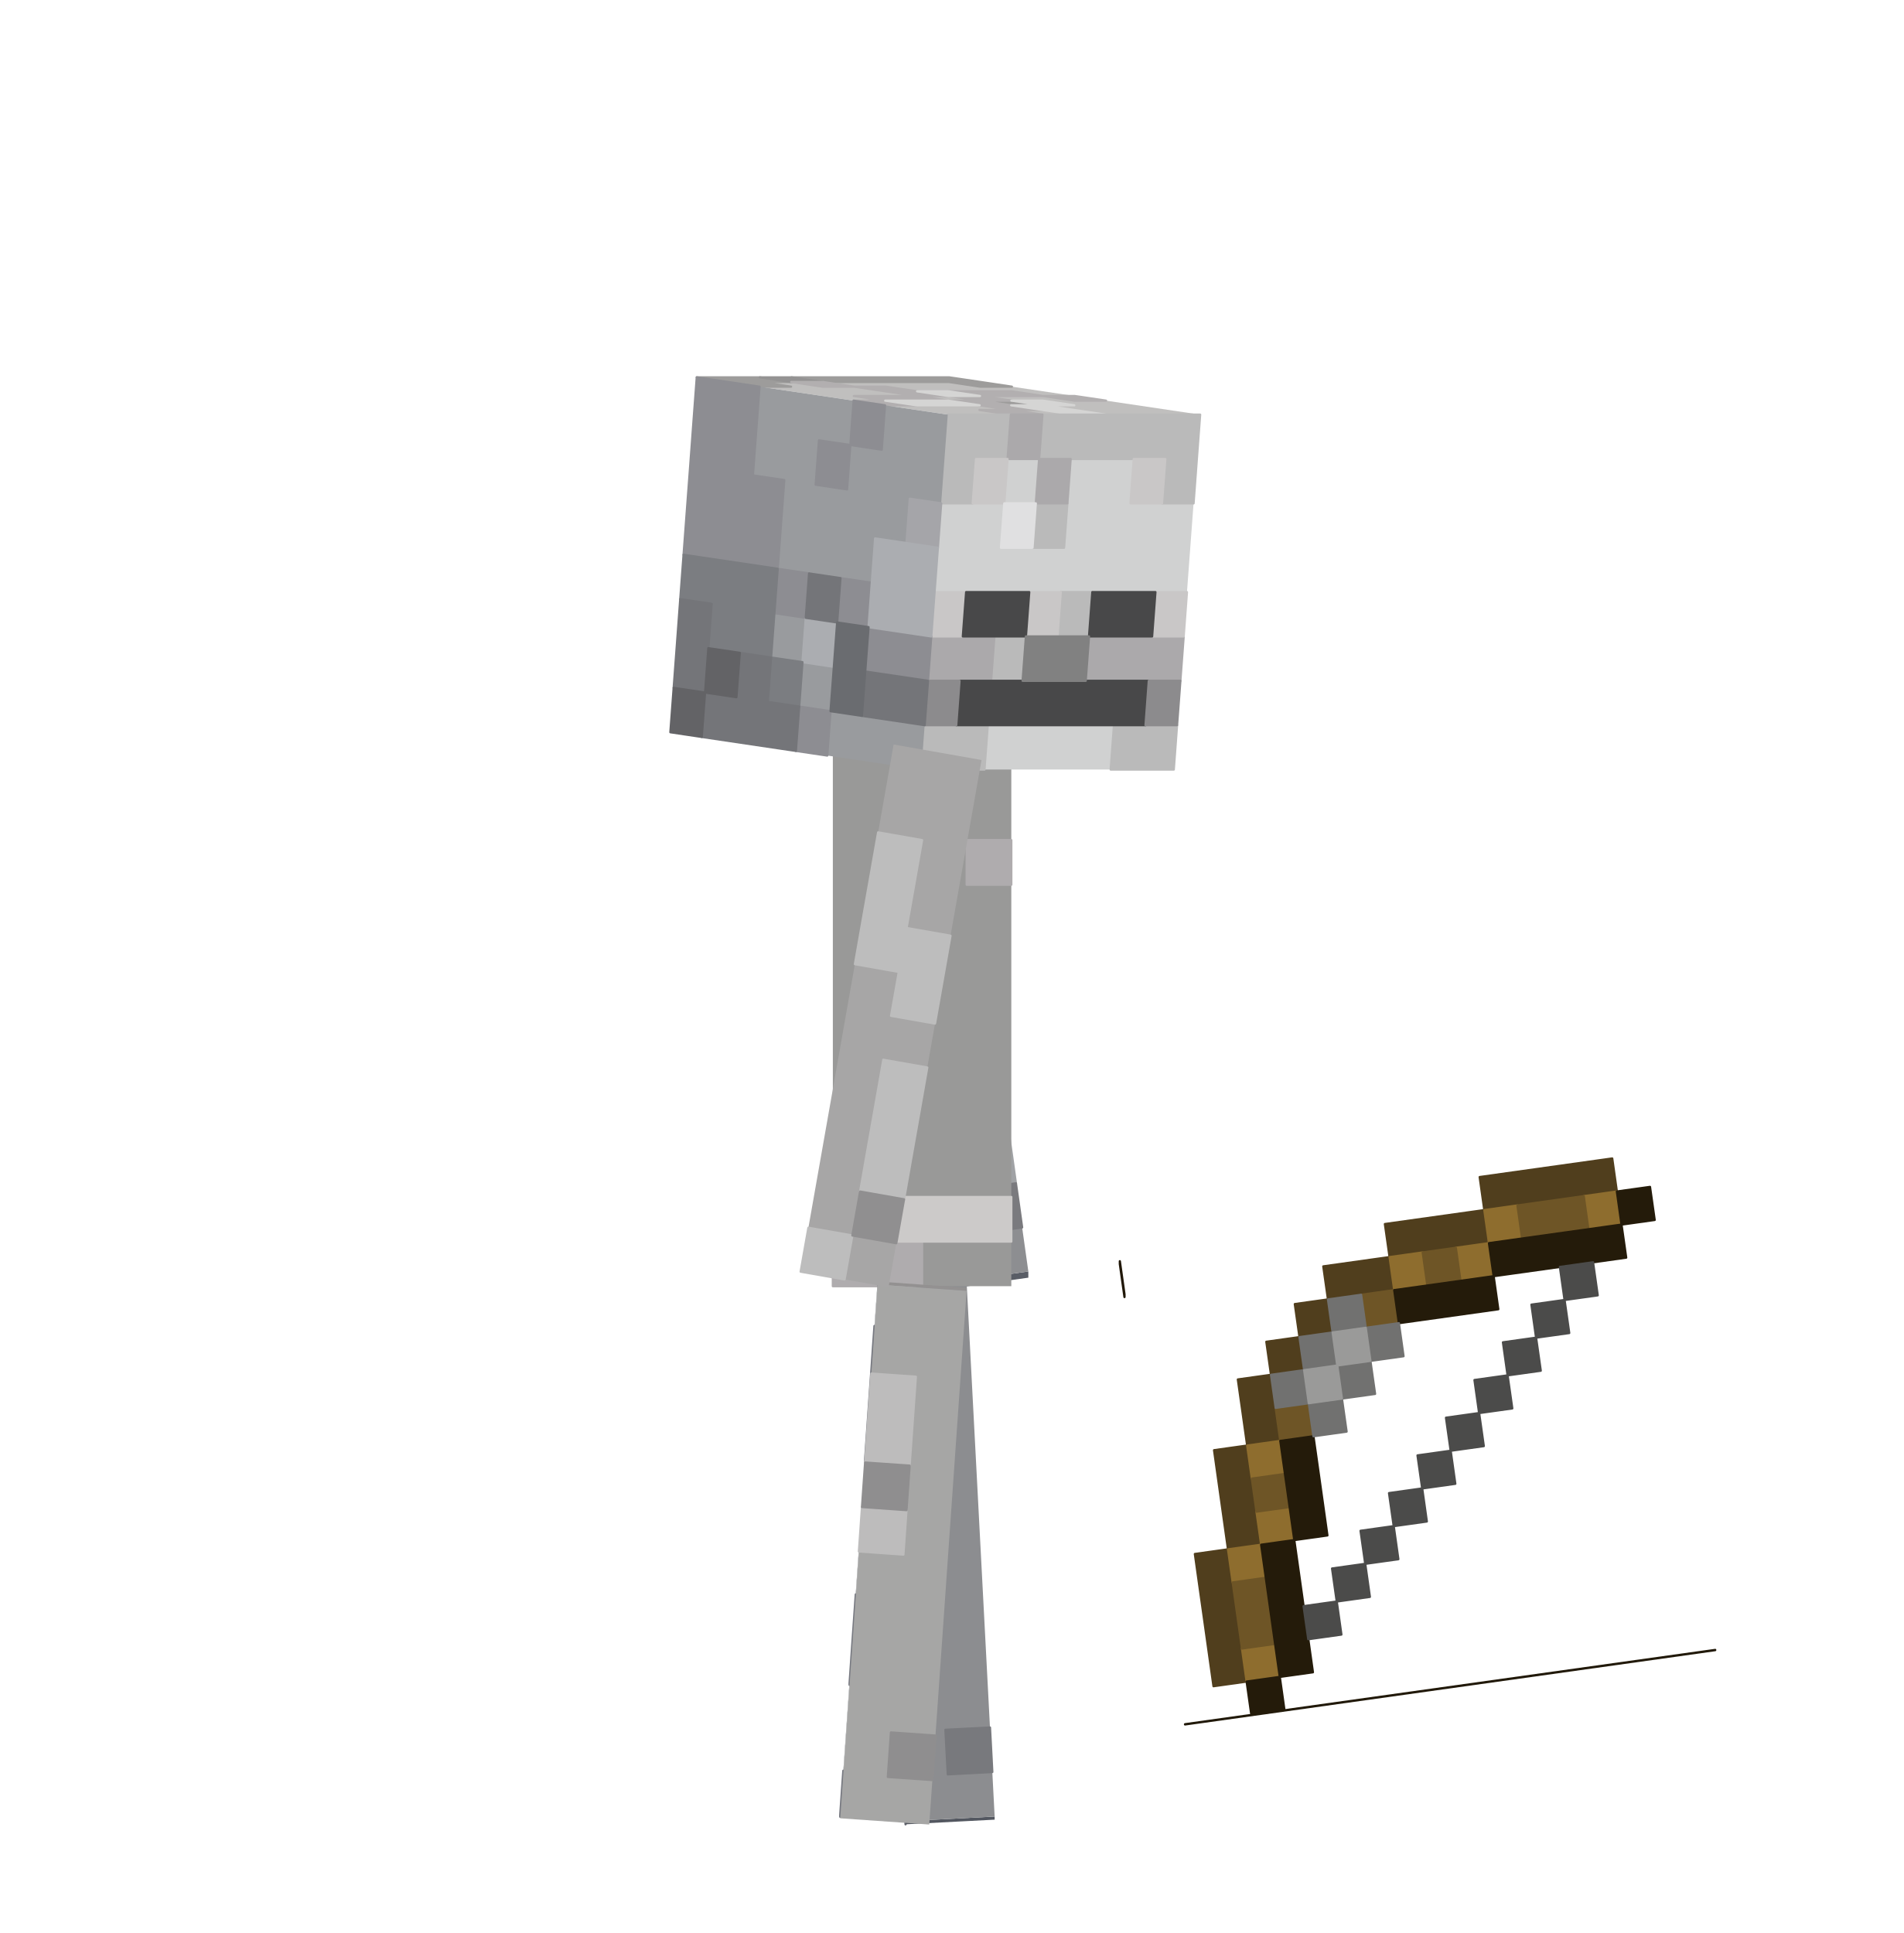
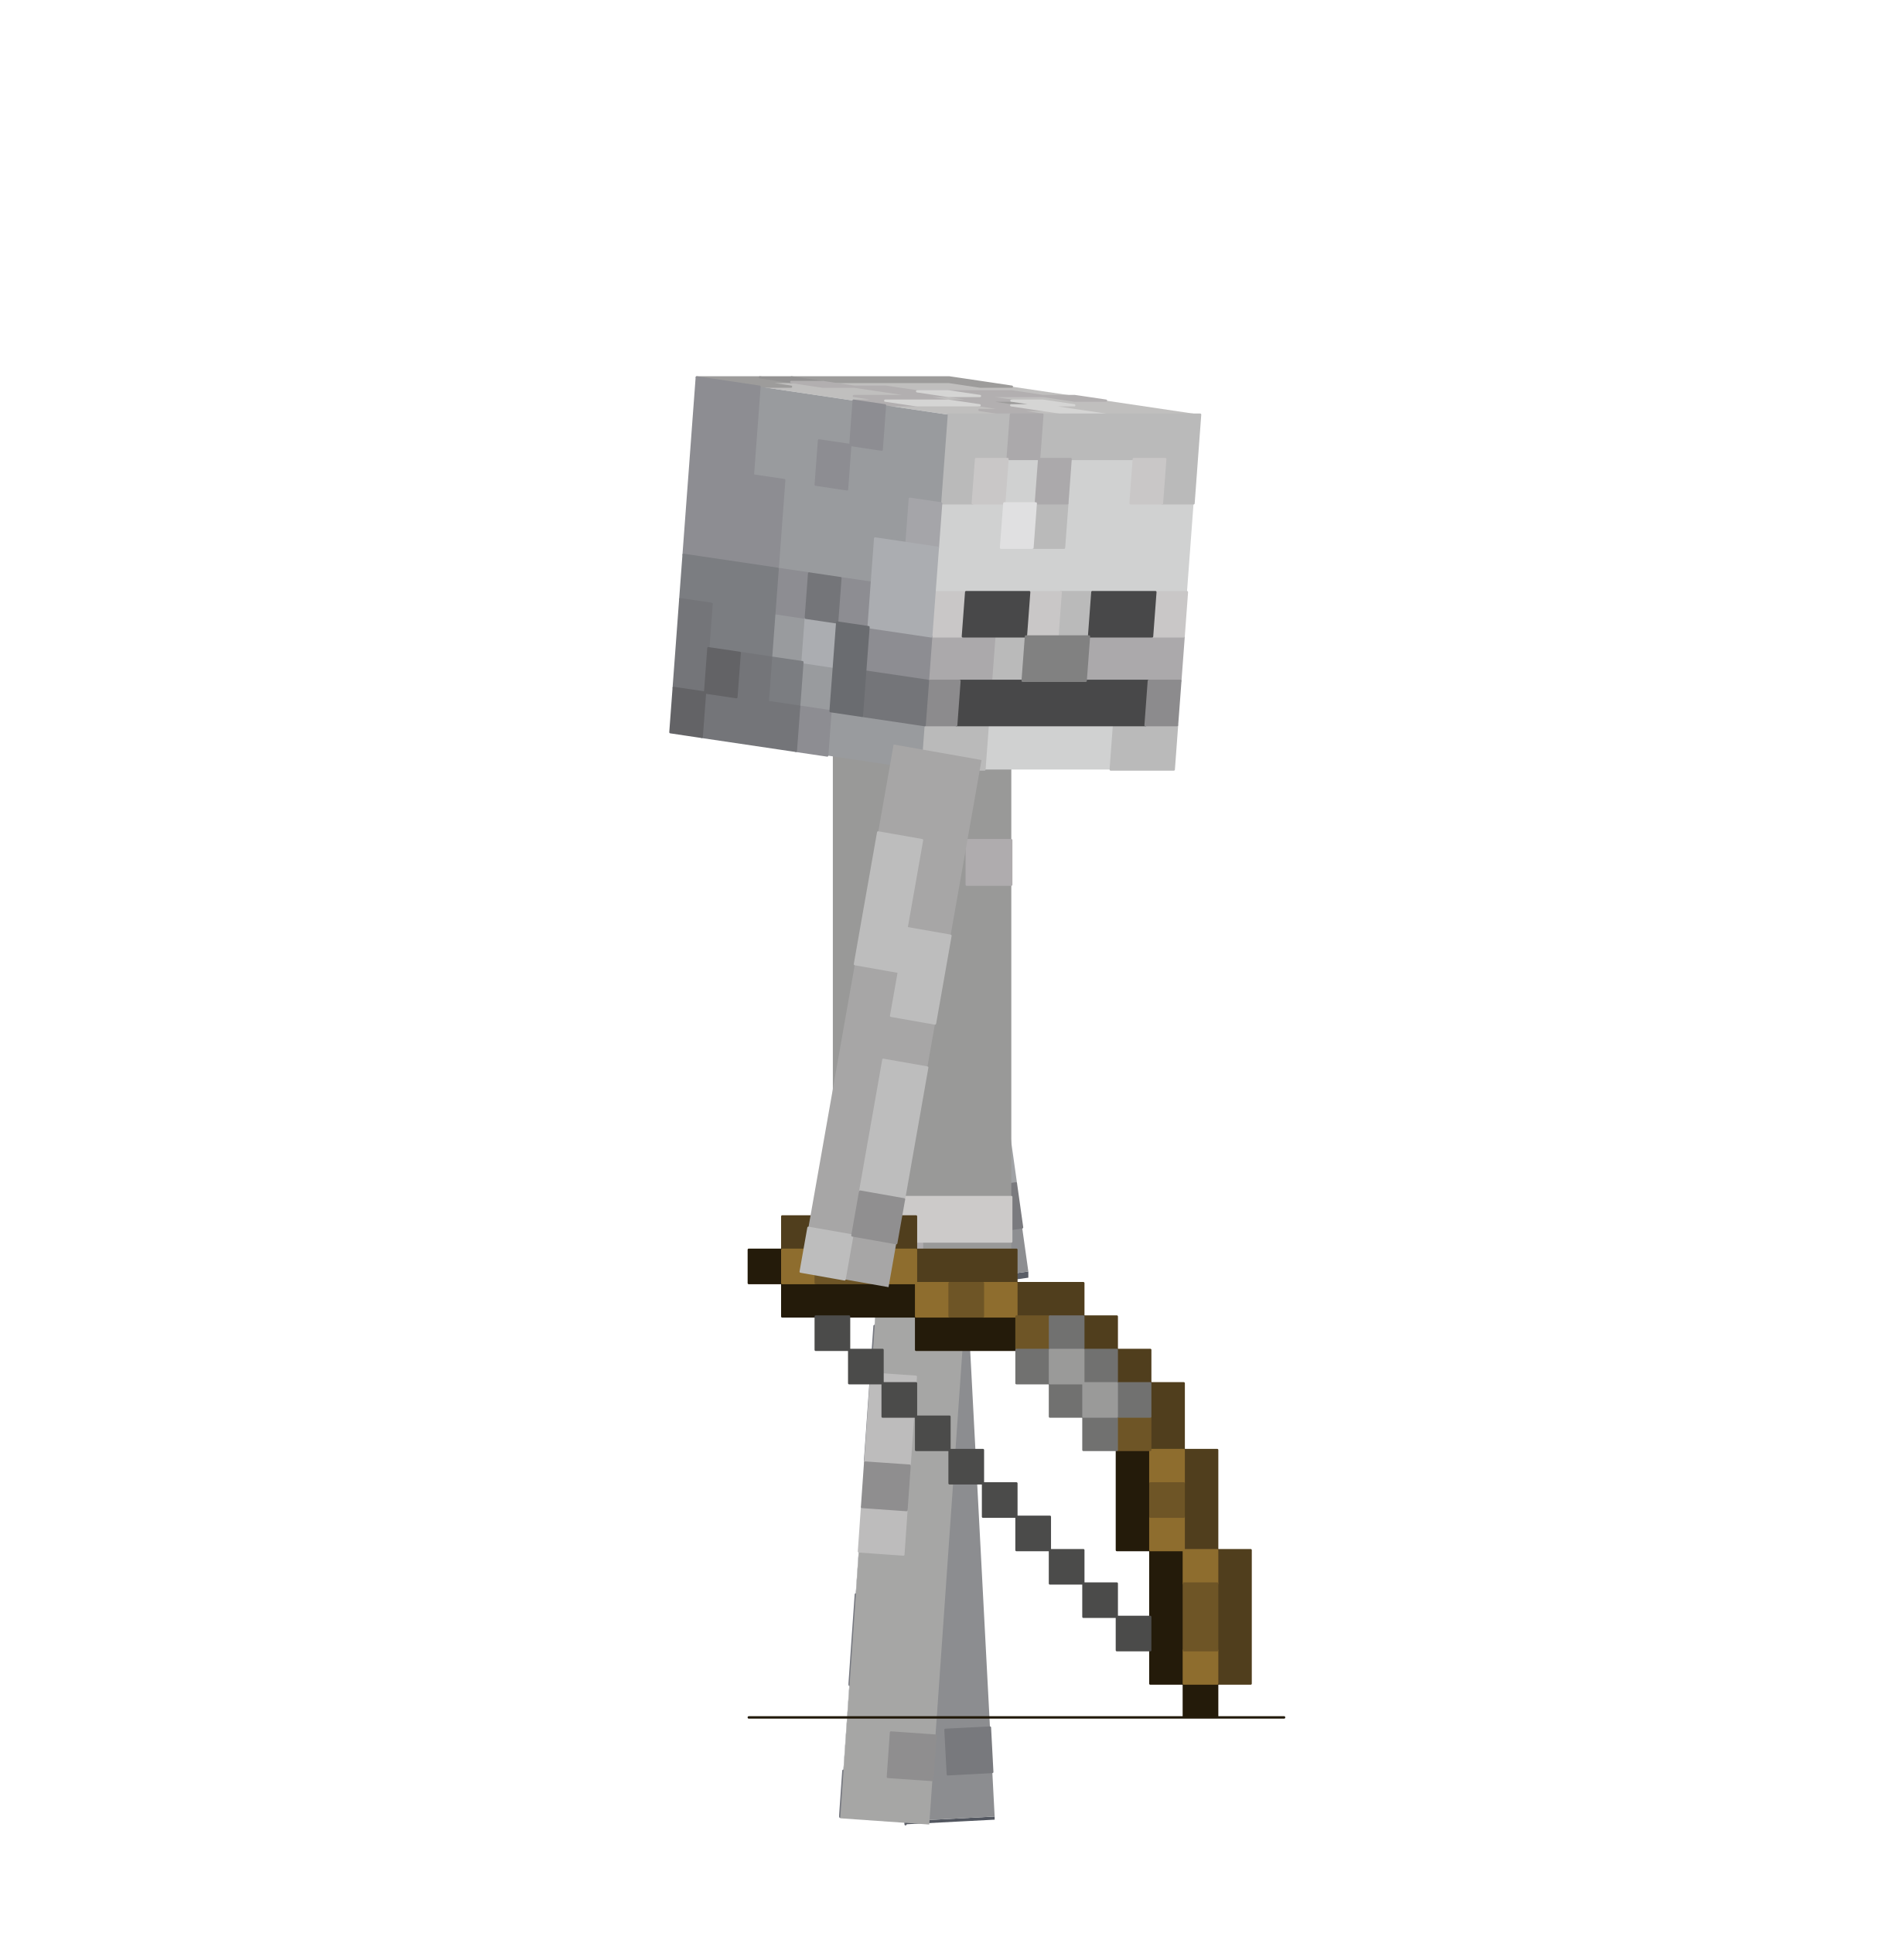
<svg xmlns="http://www.w3.org/2000/svg" viewBox="0 0 512 520" width="512" height="520" role="img" aria-labelledby="draw-0-title">
  <g id="skeleton">
    <g id="arm-left" aria-label="Left arm">
      <g class="face" data-face="back">
        <path fill="#5f646c" d="M232.78 204.79L232.78 203.12L252.82 345.37L252.82 347.05Z" />
        <path fill="#6c7079" stroke="#6c7079" stroke-width=".6" stroke-linejoin="round" d="M234.45 216.65L234.45 215.81L236.12 227.67L236.12 228.5ZM236.12 228.5L236.12 227.67L237.79 239.52L237.79 240.36ZM244.47 286.94L244.47 286.1L246.14 297.95L246.14 298.79ZM246.14 298.79L246.14 297.95L247.81 309.81L247.81 310.65ZM247.81 310.65L247.81 309.81L249.48 321.66L249.48 322.5ZM251.15 335.19L251.15 334.35L252.82 346.21L252.82 347.05Z" />
        <path fill="#535760" stroke="#535760" stroke-width=".6" stroke-linejoin="round" d="M241.13 263.23L241.13 262.39L242.8 274.25L242.8 275.08ZM249.48 322.5L249.48 321.66L251.15 333.52L251.15 334.35Z" />
      </g>
      <g class="face" data-face="bottom">
        <path fill="#595d66" d="M276.58 342.04L276.58 343.71L252.82 347.05L252.82 345.37Z" />
      </g>
      <g class="face" data-face="nx">
        <path fill="#8d8e91" d="M232.78 203.12L256.54 199.79L276.58 342.04L252.82 345.37Z" />
        <path fill="#a0a2a5" stroke="#a0a2a5" stroke-width=".6" stroke-linejoin="round" d="M236.12 226.83L248 225.16L249.67 237.02L237.79 238.68ZM237.79 238.68L249.67 237.02L251.34 248.87L239.46 250.54ZM239.46 250.54L263.22 247.21L264.89 259.06L241.13 262.39ZM253.01 260.73L264.89 259.06L266.56 270.91L254.68 272.58ZM256.35 284.43L268.23 282.77L269.9 294.62L258.02 296.29ZM258.02 296.29L269.9 294.62L271.57 306.48L259.69 308.14ZM259.69 308.14L271.57 306.48L273.24 318.33L261.36 320ZM251.15 333.52L263.03 331.85L264.7 343.71L252.82 345.37Z" />
        <path fill="#7a7a7e" stroke="#7a7a7e" stroke-width=".6" stroke-linejoin="round" d="M261.36 320L273.24 318.33L274.91 330.19L263.03 331.85Z" />
      </g>
    </g>
    <g id="leg-left" aria-label="Left leg">
      <g class="face" data-face="back">
        <path fill="#585c64" d="M236.02 347.05L236.02 346.21L243.55 489.92L243.55 490.76Z" />
        <path fill="#646770" stroke="#646770" stroke-width=".6" stroke-linejoin="round" d="M236.64 359.02L236.64 358.6L237.27 370.58L237.27 371ZM237.27 371L237.27 370.58L237.9 382.56L237.9 382.98ZM237.9 382.98L237.9 382.56L238.53 394.53L238.53 394.95ZM240.41 430.46L240.41 430.04L241.04 442.02L241.04 442.44ZM241.04 442.44L241.04 442.02L241.67 454L241.67 454.41ZM242.92 478.79L242.92 478.37L243.55 490.34L243.55 490.76Z" />
      </g>
      <g class="face" data-face="bottom">
        <path fill="#535760" d="M267.52 488.67L267.52 489.51L243.55 490.76L243.55 489.92Z" />
      </g>
      <g class="face" data-face="nx">
        <path fill="#8c8d90" d="M236.02 346.21L259.98 344.95L267.52 488.67L243.55 489.92Z" />
        <path fill="#9fa0a3" stroke="#9fa0a3" stroke-width=".6" stroke-linejoin="round" d="M237.27 370.16L249.26 369.53L249.88 381.51L237.9 382.14ZM237.9 382.14L249.88 381.51L250.51 393.49L238.53 394.11ZM239.16 406.09L251.14 405.46L251.77 417.44L239.78 418.07Z" />
        <path fill="#78797d" stroke="#78797d" stroke-width=".6" stroke-linejoin="round" d="M238.53 394.11L250.51 393.49L251.14 405.46L239.16 406.09ZM254.28 465.34L266.26 464.72L266.89 476.69L254.91 477.32Z" />
      </g>
    </g>
    <g id="torso" aria-label="Torso">
      <g class="face" data-face="nx">
        <path fill="#999998" d="M224 202L272 202L272 346L224 346Z" />
        <path fill="#afacae" stroke="#afacae" stroke-width=".6" stroke-linejoin="round" d="M260 226L272 226L272 238L260 238ZM224 334L248 334L248 346L224 346Z" />
        <path fill="#cccac9" stroke="#cccac9" stroke-width=".6" stroke-linejoin="round" d="M224 322L272 322L272 334L224 334Z" />
      </g>
    </g>
    <g id="head" aria-label="Head">
      <g class="face" data-face="top">
        <path fill="#c0bfbe" d="M187.4 101.51L255.28 101.51L322.79 111.54L254.91 111.54Z" />
        <path fill="#9d9c9b" stroke="#9d9c9b" stroke-width=".6" stroke-linejoin="round" d="M187.4 101.51L204.37 101.51L212.81 102.76L195.84 102.76ZM212.86 101.51L255.28 101.51L263.72 102.76L221.29 102.76ZM195.84 102.76L204.32 102.76L212.76 104.02L204.28 104.02ZM255.24 102.76L263.72 102.76L272.16 104.02L263.67 104.02ZM263.53 107.78L272.02 107.78L280.46 109.03L271.97 109.03Z" />
        <path fill="#949393" stroke="#949393" stroke-width=".6" stroke-linejoin="round" d="M204.37 101.51L212.86 101.51L221.29 102.76L212.81 102.76Z" />
        <path fill="#b2afb0" stroke="#b2afb0" stroke-width=".6" stroke-linejoin="round" d="M212.81 102.76L221.29 102.76L229.73 104.02L221.25 104.02ZM229.73 104.02L238.22 104.02L246.66 105.27L238.17 105.27ZM238.17 105.27L246.66 105.27L255.1 106.53L246.61 106.53ZM255.14 105.27L272.11 105.27L280.55 106.53L263.58 106.53ZM229.64 106.53L246.61 106.53L255.05 107.78L238.08 107.78ZM255.1 106.53L263.58 106.53L272.02 107.78L263.53 107.78ZM280.55 106.53L289.04 106.53L297.48 107.78L288.99 107.78ZM229.59 107.78L238.08 107.78L246.52 109.03L238.03 109.03ZM255.05 107.78L263.53 107.78L271.97 109.03L263.49 109.03ZM263.49 109.03L271.97 109.03L280.41 110.29L271.93 110.29ZM263.44 110.29L271.93 110.29L280.37 111.54L271.88 111.54Z" />
        <path fill="#d5d5d4" stroke="#d5d5d4" stroke-width=".6" stroke-linejoin="round" d="M246.66 105.27L255.14 105.27L263.58 106.53L255.1 106.53ZM238.08 107.78L255.05 107.78L263.49 109.03L246.52 109.03ZM272.02 107.78L280.5 107.78L288.94 109.03L280.46 109.03ZM271.97 109.03L280.46 109.03L288.9 110.29L280.41 110.29ZM280.41 110.29L288.9 110.29L297.34 111.54L288.85 111.54Z" />
      </g>
      <g class="face" data-face="front">
        <path fill="#d0d1d1" d="M254.91 111.54L322.79 111.54L315.7 207.02L247.81 207.02Z" />
        <path fill="#bababa" stroke="#bababa" stroke-width=".6" stroke-linejoin="round" d="M254.91 111.54L271.88 111.54L270.99 123.48L254.02 123.48ZM280.37 111.54L322.79 111.54L321.9 123.48L279.48 123.48ZM254.02 123.48L262.51 123.48L261.62 135.41L253.14 135.41ZM313.42 123.48L321.9 123.48L321.02 135.41L312.53 135.41ZM278.59 135.41L287.08 135.41L286.19 147.35L277.7 147.35ZM285.3 159.28L293.79 159.28L292.9 171.21L284.42 171.21ZM267.45 171.21L275.93 171.21L275.04 183.15L266.56 183.15ZM248.7 195.08L265.67 195.08L264.78 207.02L247.81 207.02ZM299.61 195.08L316.58 195.08L315.7 207.02L298.73 207.02Z" />
        <path fill="#aba9ab" stroke="#aba9ab" stroke-width=".6" stroke-linejoin="round" d="M271.88 111.54L280.37 111.54L279.48 123.48L270.99 123.48ZM279.48 123.48L287.96 123.48L287.08 135.41L278.59 135.41ZM250.47 171.21L267.45 171.21L266.56 183.15L249.59 183.15ZM292.9 171.21L318.36 171.21L317.47 183.15L292.01 183.15Z" />
        <path fill="#c9c7c7" stroke="#c9c7c7" stroke-width=".6" stroke-linejoin="round" d="M262.51 123.48L270.99 123.48L270.11 135.41L261.62 135.41ZM304.93 123.48L313.42 123.48L312.53 135.41L304.05 135.41ZM251.36 159.28L259.85 159.28L258.96 171.21L250.47 171.21ZM276.82 159.28L285.3 159.28L284.42 171.21L275.93 171.21ZM310.76 159.28L319.24 159.28L318.36 171.21L309.87 171.21Z" />
        <path fill="#e0e0e1" stroke="#e0e0e1" stroke-width=".6" stroke-linejoin="round" d="M270.11 135.41L278.59 135.41L277.7 147.35L269.22 147.35Z" />
        <path fill="#484849" stroke="#484849" stroke-width=".6" stroke-linejoin="round" d="M259.85 159.28L276.82 159.28L275.93 171.21L258.96 171.21ZM293.79 159.28L310.76 159.28L309.87 171.21L292.9 171.21ZM258.07 183.15L308.98 183.15L308.1 195.08L257.19 195.08Z" />
        <path fill="#818181" stroke="#818181" stroke-width=".6" stroke-linejoin="round" d="M275.93 171.21L292.9 171.21L292.01 183.15L275.04 183.15Z" />
        <path fill="#8c8b8d" stroke="#8c8b8d" stroke-width=".6" stroke-linejoin="round" d="M249.59 183.15L258.07 183.15L257.19 195.08L248.7 195.08ZM308.98 183.15L317.47 183.15L316.58 195.08L308.1 195.08Z" />
      </g>
      <g class="face" data-face="nx">
        <path fill="#999b9e" d="M187.4 101.51L254.91 111.54L247.81 207.02L180.3 196.98Z" />
        <path fill="#8d8d92" stroke="#8d8d92" stroke-width=".6" stroke-linejoin="round" d="M187.4 101.51L204.28 104.02L203.39 115.95L186.51 113.44ZM229.59 107.78L238.03 109.03L237.15 120.97L228.71 119.71ZM186.51 113.44L203.39 115.95L202.5 127.89L185.63 125.38ZM220.27 118.46L228.71 119.71L227.82 131.65L219.38 130.39ZM185.63 125.38L210.94 129.14L210.05 141.07L184.74 137.31ZM184.74 137.31L210.05 141.07L209.17 153.01L183.85 149.25ZM209.17 153.01L217.61 154.26L216.72 166.2L208.28 164.94ZM226.05 155.52L234.48 156.77L233.6 168.71L225.16 167.45ZM233.6 168.71L250.47 171.21L249.59 183.15L232.71 180.64ZM214.95 190.07L223.38 191.32L222.5 203.25L214.06 202Z" />
        <path fill="#a5a5a9" stroke="#a5a5a9" stroke-width=".6" stroke-linejoin="round" d="M244.7 134.16L253.14 135.41L252.25 147.35L243.81 146.09Z" />
        <path fill="#abadb1" stroke="#abadb1" stroke-width=".6" stroke-linejoin="round" d="M235.37 144.84L252.25 147.35L251.36 159.28L234.48 156.77ZM234.48 156.77L251.36 159.28L250.47 171.21L233.6 168.71ZM216.72 166.2L225.16 167.45L224.27 179.39L215.83 178.13Z" />
        <path fill="#7b7d81" stroke="#7b7d81" stroke-width=".6" stroke-linejoin="round" d="M183.85 149.25L209.17 153.01L208.28 164.94L182.96 161.18ZM191.4 162.43L208.28 164.94L207.39 176.88L190.52 174.37ZM207.39 176.88L215.83 178.13L214.95 190.07L206.51 188.81Z" />
        <path fill="#747579" stroke="#747579" stroke-width=".6" stroke-linejoin="round" d="M217.61 154.26L226.05 155.52L225.16 167.45L216.72 166.2ZM182.96 161.18L191.4 162.43L190.52 174.37L182.08 173.11ZM182.08 173.11L190.52 174.37L189.63 186.3L181.19 185.05ZM198.96 175.62L207.39 176.88L206.51 188.81L198.07 187.56ZM232.71 180.64L249.59 183.15L248.7 195.08L231.82 192.57ZM189.63 186.3L214.95 190.07L214.06 202L188.74 198.24Z" />
        <path fill="#6a6c70" stroke="#6a6c70" stroke-width=".6" stroke-linejoin="round" d="M225.16 167.45L233.6 168.71L232.71 180.64L224.27 179.39ZM224.27 179.39L232.71 180.64L231.82 192.57L223.38 191.32Z" />
        <path fill="#636366" stroke="#636366" stroke-width=".6" stroke-linejoin="round" d="M190.52 174.37L198.96 175.62L198.07 187.56L189.63 186.3ZM181.19 185.05L189.63 186.3L188.74 198.24L180.3 196.98Z" />
      </g>
    </g>
    <g id="leg-right" aria-label="Right leg">
      <g class="face" data-face="back">
        <path fill="#686b71" d="M236.03 344.74L236.03 345.58L225.98 489.14L225.98 488.31Z" />
        <path fill="#767880" stroke="#767880" stroke-width=".6" stroke-linejoin="round" d="M235.19 356.71L235.19 357.13L234.36 369.09L234.36 368.67ZM234.36 368.67L234.36 369.09L233.52 381.05L233.52 380.64ZM233.52 380.64L233.52 381.05L232.68 393.02L232.68 392.6ZM230.17 428.91L230.17 429.33L229.33 441.29L229.33 440.87ZM229.33 440.87L229.33 441.29L228.5 453.25L228.5 452.83ZM226.82 476.34L226.82 476.76L225.98 488.73L225.98 488.31Z" />
      </g>
      <g class="face" data-face="top">
        <path fill="#939191" d="M236.03 345.58L236.03 344.74L259.97 346.42L259.97 347.26Z" />
      </g>
      <g class="face" data-face="nx">
        <path fill="#a6a6a5" d="M236.03 345.58L259.97 347.26L249.93 490.82L225.98 489.14Z" />
        <path fill="#bdbcbc" stroke="#bdbcbc" stroke-width=".6" stroke-linejoin="round" d="M234.36 369.51L246.33 370.35L245.49 382.31L233.52 381.47ZM233.52 381.47L245.49 382.31L244.65 394.27L232.68 393.44ZM231.84 405.4L243.81 406.24L242.98 418.2L231.01 417.36Z" />
        <path fill="#8f8e8f" stroke="#8f8e8f" stroke-width=".6" stroke-linejoin="round" d="M232.68 393.44L244.65 394.27L243.81 406.24L231.84 405.4ZM239.63 466.05L251.6 466.89L250.76 478.85L238.79 478.02Z" />
      </g>
    </g>
    <g id="held-bow" aria-label="Bow">
-       <g class="face" data-face="back">
-         <path fill="#211809" stroke="#211809" stroke-width=".6" stroke-linejoin="round" d="M301.19 340.03L301.19 339.28L302.44 348.17L302.44 348.92Z" />
+       <g class="face" data-face="bottom">
+         <path fill="#211909" stroke="#211909" stroke-width=".6" stroke-linejoin="round" d="M201.38 462.03L201.38 461.98L345.38 461.98L345.38 462.03Z" />
      </g>
-       <g class="face" data-face="bottom">
-         <path fill="#211909" stroke="#211909" stroke-width=".6" stroke-linejoin="round" d="M461.32 443.85L461.32 443.9L318.72 463.89L318.72 463.84Z" />
-       </g>
-       <g class="face" data-face="nx">
-         <path fill="#503e1d" stroke="#503e1d" stroke-width=".6" stroke-linejoin="round" d="M397.97 316.64L433.62 311.64L434.87 320.53L399.22 325.53ZM372.48 329.28L399.22 325.53L400.47 334.42L373.74 338.17ZM355.91 340.67L373.74 338.17L374.99 347.06L357.17 349.56ZM348.25 350.81L357.17 349.56L358.42 358.45L349.51 359.7ZM340.59 360.95L349.51 359.7L350.76 368.59L341.85 369.84ZM332.93 371.09L341.85 369.84L343.1 378.73L334.19 379.98ZM334.19 379.98L343.1 378.73L344.35 387.62L335.44 388.87ZM326.53 390.12L335.44 388.87L336.69 397.76L327.78 399.01ZM327.78 399.01L336.69 397.76L337.94 406.65L329.03 407.9ZM329.03 407.9L337.94 406.65L339.2 415.55L330.28 416.79ZM321.37 418.04L330.28 416.79L331.54 425.69L322.62 426.93ZM322.62 426.93L331.54 425.69L332.79 434.58L323.88 435.83ZM323.88 435.83L332.79 434.58L334.04 443.47L325.13 444.72ZM325.13 444.72L334.04 443.47L335.29 452.36L326.38 453.61Z" />
-         <path fill="#8e6d2e" stroke="#8e6d2e" stroke-width=".6" stroke-linejoin="round" d="M399.22 325.53L408.13 324.28L409.39 333.17L400.47 334.42ZM425.96 321.78L434.87 320.53L436.12 329.43L427.21 330.68ZM373.74 338.17L382.65 336.92L383.9 345.81L374.99 347.06ZM391.56 335.67L400.47 334.42L401.73 343.31L392.81 344.56ZM335.44 388.87L344.35 387.62L345.6 396.51L336.69 397.76ZM337.94 406.65L346.86 405.41L348.11 414.3L339.2 415.55ZM330.28 416.79L339.2 415.55L340.45 424.44L331.54 425.69ZM334.04 443.47L342.95 442.22L344.21 451.11L335.29 452.36Z" />
-         <path fill="#6e5526" stroke="#6e5526" stroke-width=".6" stroke-linejoin="round" d="M408.13 324.28L425.96 321.78L427.21 330.68L409.39 333.17ZM382.65 336.92L391.56 335.67L392.81 344.56L383.9 345.81ZM366.08 348.31L374.99 347.06L376.24 355.95L367.33 357.2ZM343.1 378.73L352.01 377.48L353.26 386.37L344.35 387.62ZM336.69 397.76L345.6 396.51L346.86 405.41L337.94 406.65ZM331.54 425.69L340.45 424.44L341.7 433.33L332.79 434.58ZM332.79 434.58L341.7 433.33L342.95 442.22L334.04 443.47Z" />
-         <path fill="#241b0a" stroke="#241b0a" stroke-width=".6" stroke-linejoin="round" d="M434.87 320.53L443.78 319.29L445.04 328.18L436.12 329.43ZM400.47 334.42L436.12 329.43L437.38 338.32L401.73 343.31ZM374.99 347.06L401.73 343.31L402.98 352.2L376.24 355.95ZM344.35 387.62L353.26 386.37L354.52 395.26L345.6 396.51ZM345.6 396.51L354.52 395.26L355.77 404.16L346.86 405.41ZM346.86 405.41L355.77 404.16L357.02 413.05L348.11 414.3ZM339.2 415.55L348.11 414.3L349.36 423.19L340.45 424.44ZM340.45 424.44L349.36 423.19L350.61 432.08L341.7 433.33ZM341.7 433.33L350.61 432.08L351.87 440.97L342.95 442.22ZM342.95 442.22L351.87 440.97L353.12 449.86L344.21 451.11ZM335.29 452.36L344.21 451.11L345.46 460L336.55 461.25Z" />
-         <path fill="#717170" stroke="#717170" stroke-width=".6" stroke-linejoin="round" d="M357.17 349.56L366.08 348.31L367.33 357.2L358.42 358.45ZM349.51 359.7L358.42 358.45L359.67 367.34L350.76 368.59ZM367.33 357.2L376.24 355.95L377.49 364.84L368.58 366.09ZM341.85 369.84L350.76 368.59L352.01 377.48L343.1 378.73ZM359.67 367.34L368.58 366.09L369.84 374.98L360.92 376.23ZM352.01 377.48L360.92 376.23L362.18 385.12L353.26 386.37Z" />
-         <path fill="#4b4b4a" stroke="#4b4b4a" stroke-width=".6" stroke-linejoin="round" d="M419.55 340.82L428.46 339.57L429.72 348.46L420.8 349.71ZM411.89 350.96L420.8 349.71L422.06 358.6L413.14 359.85ZM404.23 361.1L413.14 359.85L414.4 368.74L405.48 369.99ZM396.57 371.24L405.48 369.99L406.74 378.88L397.82 380.13ZM388.91 381.38L397.82 380.13L399.08 389.02L390.17 390.27ZM381.25 391.52L390.17 390.27L391.42 399.16L382.51 400.41ZM373.59 401.66L382.51 400.41L383.76 409.3L374.85 410.55ZM365.93 411.8L374.85 410.55L376.1 419.44L367.19 420.69ZM358.27 421.94L367.19 420.69L368.44 429.58L359.53 430.83ZM350.61 432.08L359.53 430.83L360.78 439.72L351.87 440.97Z" />
-         <path fill="#9a9a99" stroke="#9a9a99" stroke-width=".6" stroke-linejoin="round" d="M358.42 358.45L367.33 357.2L368.58 366.09L359.67 367.34ZM350.76 368.59L359.67 367.34L360.92 376.23L352.01 377.48Z" />
+       <g class="face" data-face="px">
+         <path fill="#503e1d" stroke="#503e1d" stroke-width=".6" stroke-linejoin="round" d="M210.38 327.22L246.38 327.22L246.38 336.19L210.38 336.19ZM246.38 336.19L273.38 336.19L273.38 345.17L246.38 345.17ZM273.38 345.17L291.38 345.17L291.38 354.15L273.38 354.15ZM291.38 354.15L300.38 354.15L300.38 363.13L291.38 363.13ZM300.38 363.13L309.38 363.13L309.38 372.11L300.38 372.11ZM309.38 372.11L318.38 372.11L318.38 381.09L309.38 381.09ZM309.38 381.09L318.38 381.09L318.38 390.06L309.38 390.06ZM318.38 390.06L327.38 390.06L327.38 399.04L318.38 399.04ZM318.38 399.04L327.38 399.04L327.38 408.02L318.38 408.02ZM318.38 408.02L327.38 408.02L327.38 417L318.38 417ZM327.38 417L336.38 417L336.38 425.98L327.38 425.98ZM327.38 425.98L336.38 425.98L336.38 434.95L327.38 434.95ZM327.38 434.95L336.38 434.95L336.38 443.93L327.38 443.93ZM327.38 443.93L336.38 443.93L336.38 452.91L327.38 452.91Z" />
+         <path fill="#241b0a" stroke="#241b0a" stroke-width=".6" stroke-linejoin="round" d="M201.38 336.19L210.38 336.19L210.38 345.17L201.38 345.17ZM210.38 345.17L246.38 345.17L246.38 354.15L210.38 354.15ZM246.38 354.15L273.38 354.15L273.38 363.13L246.38 363.13ZM300.38 390.06L309.38 390.06L309.38 399.04L300.38 399.04ZM300.38 399.04L309.38 399.04L309.38 408.02L300.38 408.02ZM300.38 408.02L309.38 408.02L309.38 417L300.38 417ZM309.38 417L318.38 417L318.38 425.98L309.38 425.98ZM309.38 425.98L318.38 425.98L318.38 434.95L309.38 434.95ZM309.38 434.95L318.38 434.95L318.38 443.93L309.38 443.93ZM309.38 443.93L318.38 443.93L318.38 452.91L309.38 452.91ZM318.38 452.91L327.38 452.91L327.38 461.89L318.38 461.89Z" />
+         <path fill="#8e6d2e" stroke="#8e6d2e" stroke-width=".6" stroke-linejoin="round" d="M210.38 336.19L219.38 336.19L219.38 345.17L210.38 345.17ZM237.38 336.19L246.38 336.19L246.38 345.17L237.38 345.17ZM246.38 345.17L255.38 345.17L255.38 354.15L246.38 354.15ZM264.38 345.17L273.38 345.17L273.38 354.15L264.38 354.15ZM309.38 390.06L318.38 390.06L318.38 399.04L309.38 399.04ZM309.38 408.02L318.38 408.02L318.38 417L309.38 417ZM318.38 417L327.38 417L327.38 425.98L318.38 425.98ZM318.38 443.93L327.38 443.93L327.38 452.91L318.38 452.91Z" />
+         <path fill="#6e5526" stroke="#6e5526" stroke-width=".6" stroke-linejoin="round" d="M219.38 336.19L237.38 336.19L237.38 345.17L219.38 345.17ZM255.38 345.17L264.38 345.17L264.38 354.15L255.38 354.15ZM273.38 354.15L282.38 354.15L282.38 363.13L273.38 363.13ZM300.38 381.09L309.38 381.09L309.38 390.06L300.38 390.06ZM309.38 399.04L318.38 399.04L318.38 408.02L309.38 408.02ZM318.38 425.98L327.38 425.98L327.38 434.95L318.38 434.95ZM318.38 434.95L327.38 434.95L327.38 443.93L318.38 443.93Z" />
+         <path fill="#4b4b4a" stroke="#4b4b4a" stroke-width=".6" stroke-linejoin="round" d="M219.38 354.15L228.38 354.15L228.38 363.13L219.38 363.13ZM228.38 363.13L237.38 363.13L237.38 372.11L228.38 372.11ZM237.38 372.11L246.38 372.11L246.38 381.09L237.38 381.09ZM246.38 381.09L255.38 381.09L255.38 390.06L246.38 390.06ZM255.38 390.06L264.38 390.06L264.38 399.04L255.38 399.04ZM264.38 399.04L273.38 399.04L273.38 408.02L264.38 408.02ZM273.38 408.02L282.38 408.02L282.38 417L273.38 417ZM282.38 417L291.38 417L291.38 425.98L282.38 425.98ZM291.38 425.98L300.38 425.98L300.38 434.95L291.38 434.95ZM300.38 434.95L309.38 434.95L309.38 443.93L300.38 443.93Z" />
+         <path fill="#717170" stroke="#717170" stroke-width=".6" stroke-linejoin="round" d="M282.38 354.15L291.38 354.15L291.38 363.13L282.38 363.13ZM273.38 363.13L282.38 363.13L282.38 372.11L273.38 372.11ZM291.38 363.13L300.38 363.13L300.38 372.11L291.38 372.11ZM282.38 372.11L291.38 372.11L291.38 381.09L282.38 381.09ZM300.38 372.11L309.38 372.11L309.38 381.09L300.38 381.09ZM291.38 381.09L300.38 381.09L300.38 390.06L291.38 390.06Z" />
+         <path fill="#9a9a99" stroke="#9a9a99" stroke-width=".6" stroke-linejoin="round" d="M282.38 363.13L291.38 363.13L291.38 372.11L282.38 372.11ZM291.38 372.11L300.38 372.11L300.38 381.09L291.38 381.09Z" />
      </g>
    </g>
    <g id="arm-right" aria-label="Right arm">
      <g class="face" data-face="nx">
        <path fill="#a7a6a6" d="M240.35 200.28L263.99 204.45L238.98 346.26L215.34 342.09Z" />
        <path fill="#bdbdbd" stroke="#bdbdbd" stroke-width=".6" stroke-linejoin="round" d="M236.18 223.92L248 226L245.92 237.82L234.1 235.73ZM234.1 235.73L245.92 237.82L243.83 249.64L232.01 247.55ZM232.01 247.55L255.65 251.72L253.57 263.54L229.93 259.37ZM241.75 261.45L253.57 263.54L251.48 275.35L239.66 273.27ZM237.58 285.09L249.4 287.17L247.32 298.99L235.5 296.91ZM235.5 296.91L247.32 298.99L245.23 310.81L233.41 308.72ZM233.41 308.72L245.23 310.81L243.15 322.63L231.33 320.54ZM217.43 330.28L229.25 332.36L227.16 344.18L215.34 342.09Z" />
        <path fill="#908f90" stroke="#908f90" stroke-width=".6" stroke-linejoin="round" d="M231.33 320.54L243.15 322.63L241.06 334.44L229.25 332.36Z" />
      </g>
    </g>
  </g>
</svg>
